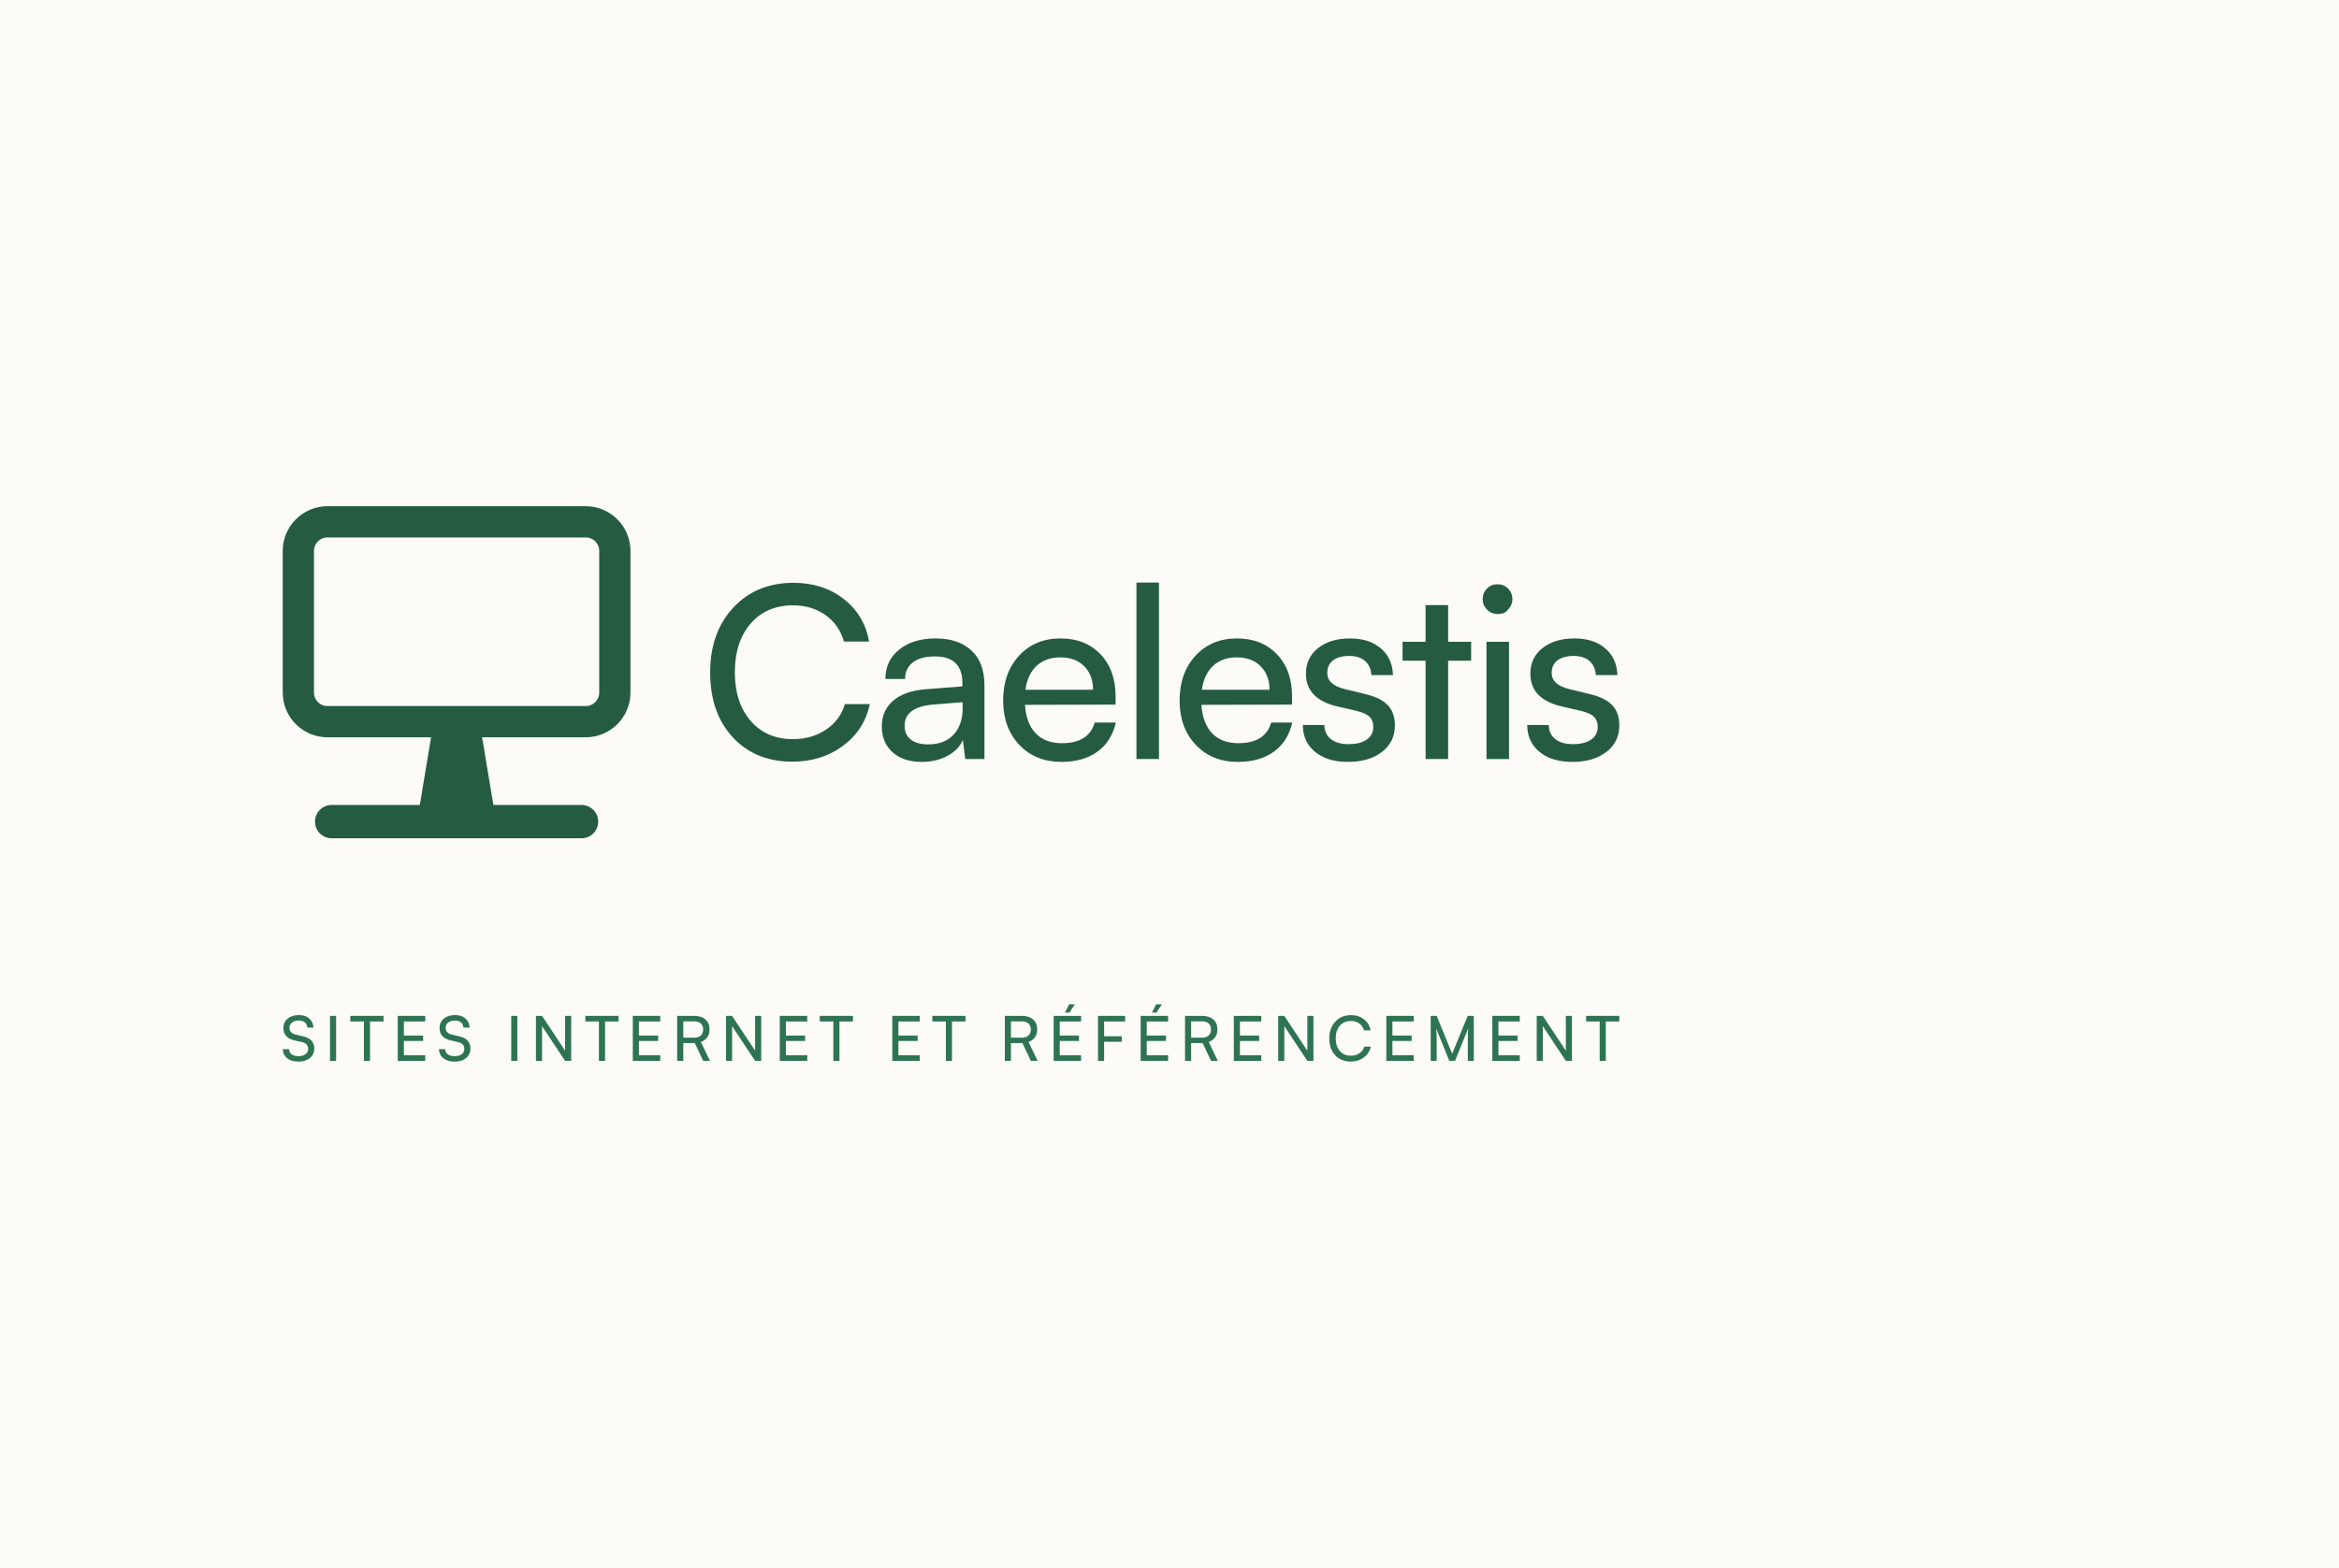
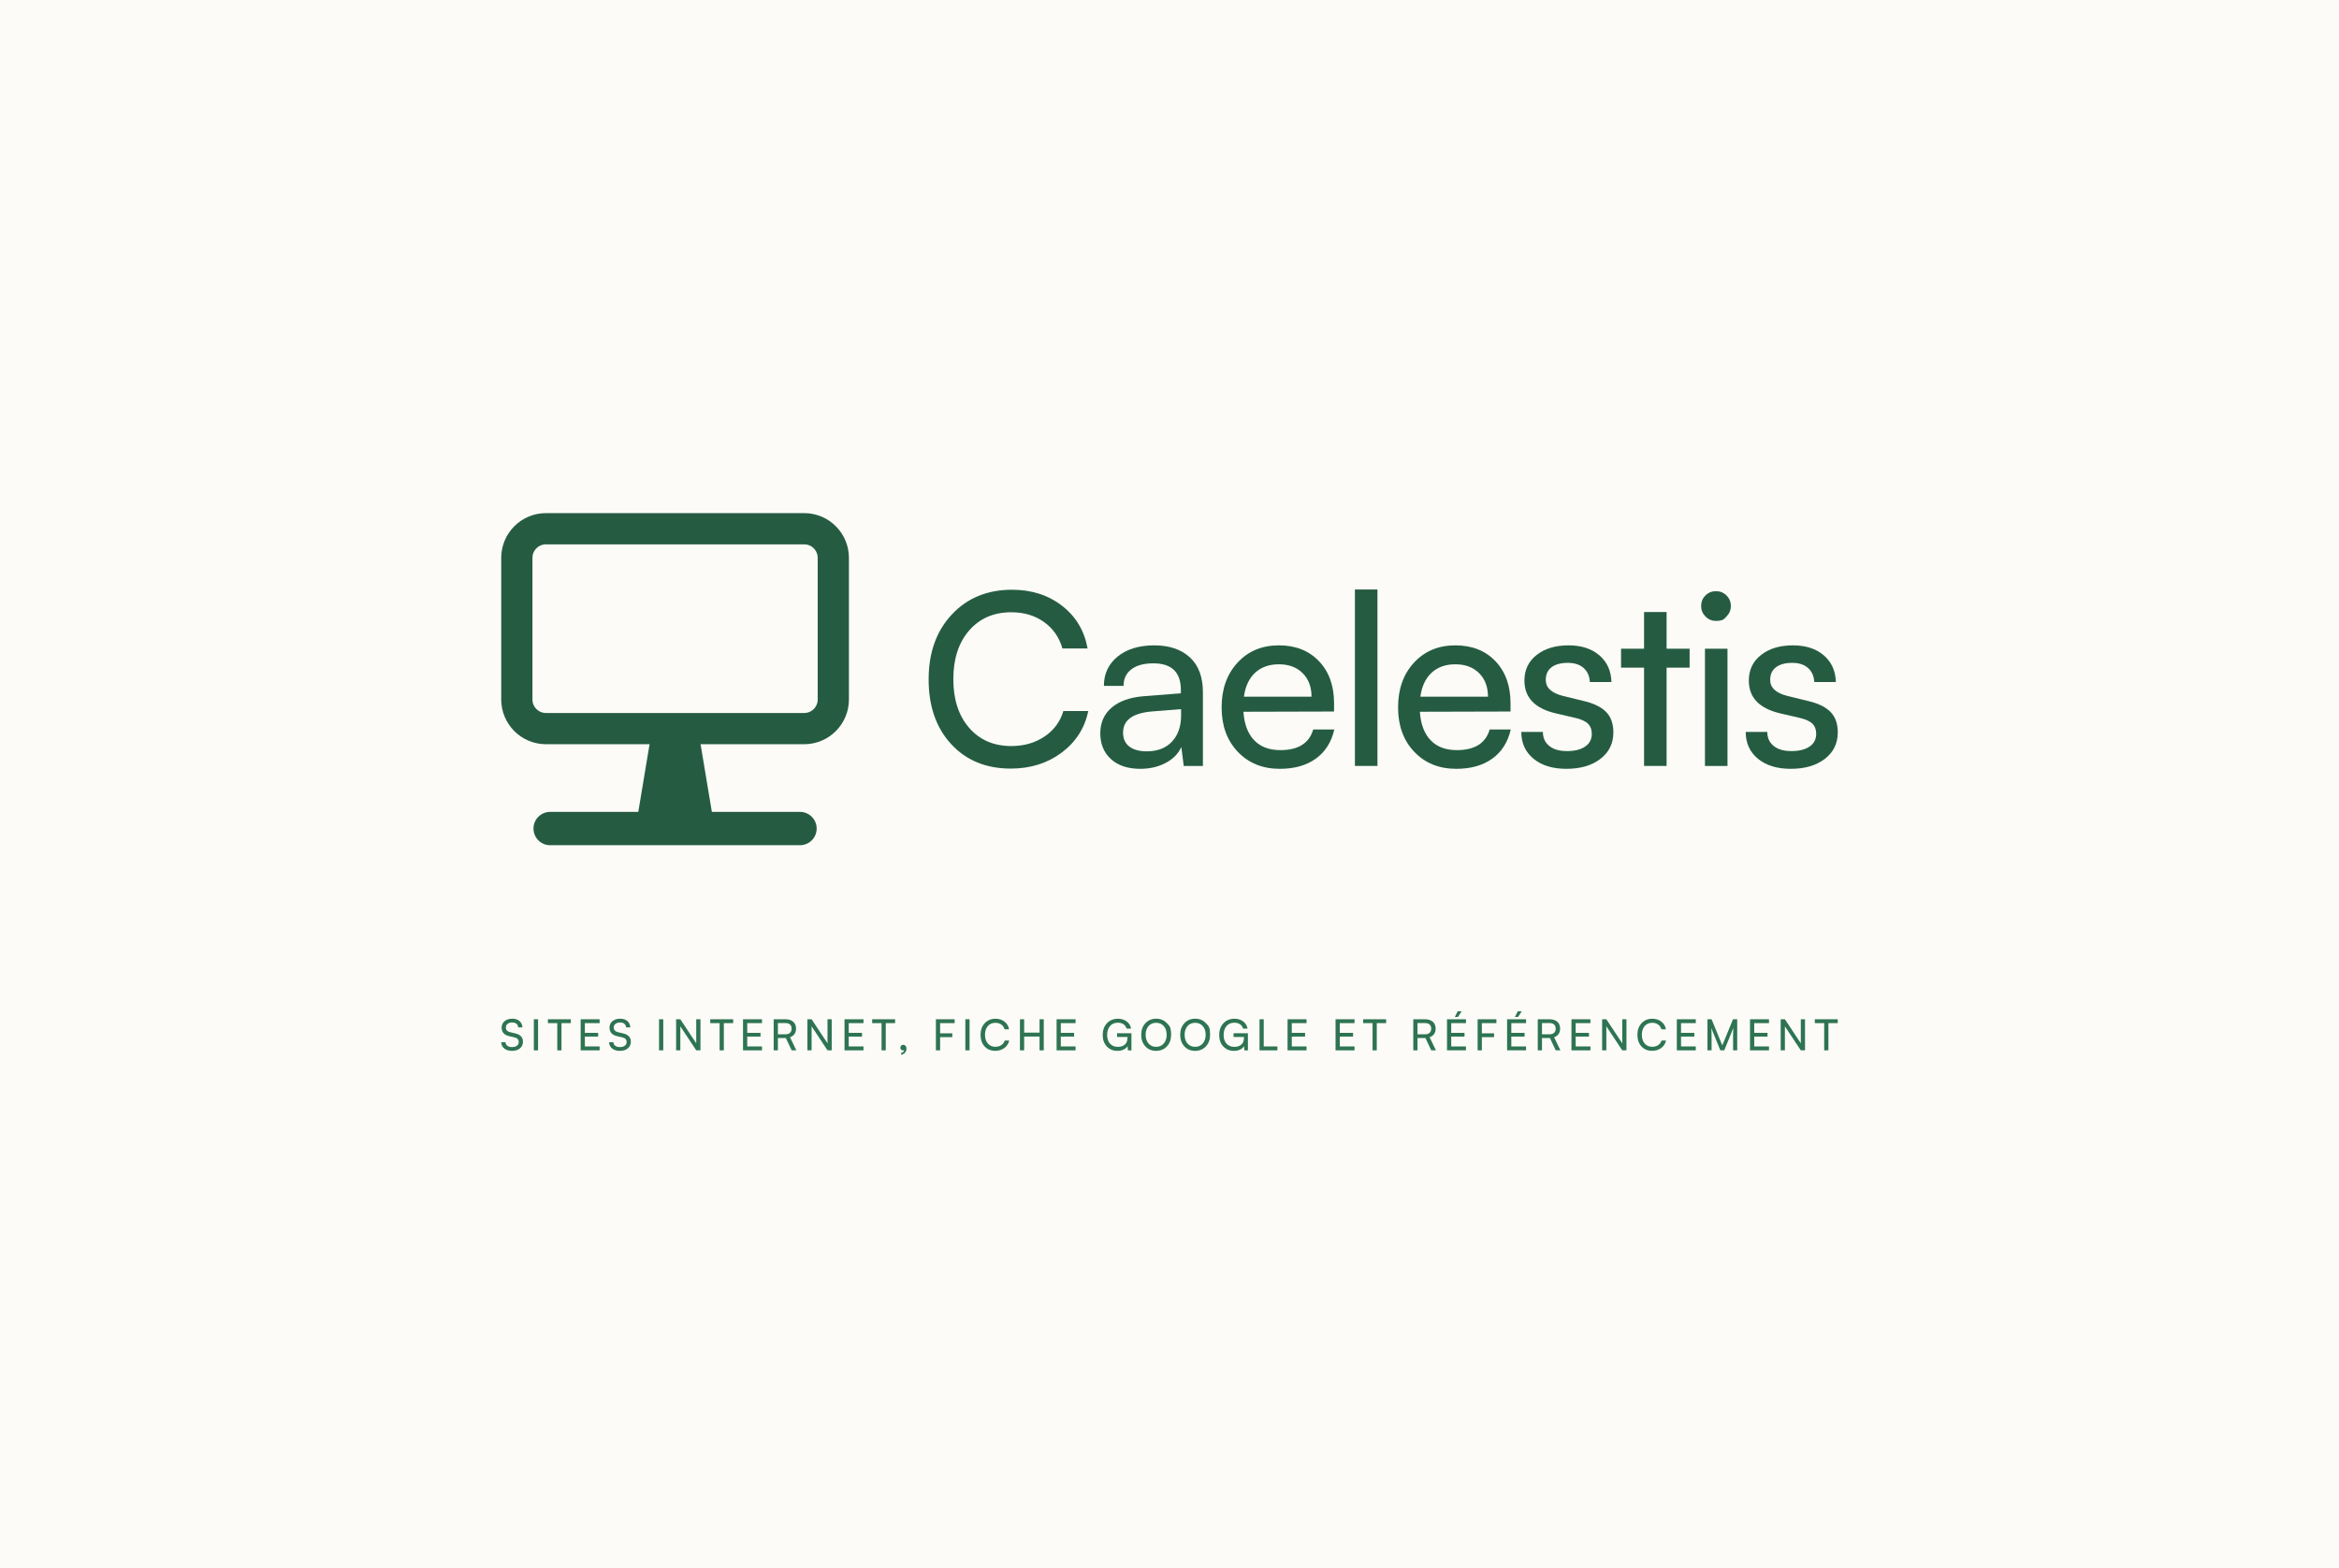
<svg xmlns="http://www.w3.org/2000/svg" width="91mm" height="61mm" viewBox="0 0 91 61">
  <rect width="91" height="61" fill="#FCFBF8" />
-   <g transform="translate(9.6634 19.0059) scale(0.162014)">
+   <g transform="translate(18.1634 19.2754) scale(0.162014)">
    <path d="M12 15A7 7 0 0 1 19 8L81 8A7 7 0 0 1 88 15L88 49A7 7 0 0 1 81 56L19 56A7 7 0 0 1 12 49Z" fill="none" stroke="#255C41" stroke-width="7.5" />
    <path d="M44.5 56L40.5 80L59.5 80L55.5 56Z" fill="#255C41" />
    <rect x="16" y="76" width="68" height="8" rx="4" fill="#255C41" />
    <path transform="translate(108.529 64.966) scale(0.057574 -0.057574)" d="M384 -11Q229 -11 135 91Q41 193 41 361Q41 528 137.5 631.5Q234 735 389 735Q511 735 597.5 668Q684 601 704 490L599 490Q579 560 522 600.5Q465 641 386 641Q276 641 210 565Q144 489 144 362Q144 235 210 159Q276 83 386 83Q465 83 524 122.5Q583 162 603 229L707 229Q684 121 595 55Q506 -11 384 -11Z" fill="#255C41" />
    <path transform="translate(149.579 64.966) scale(0.057574 -0.057574)" d="M211 -12Q133 -12 88.5 28.5Q44 69 44 136Q44 203 91.5 243.5Q139 284 226 291L380 303L380 317Q380 428 265 428Q206 428 173.5 403Q141 378 141 334L59 334Q59 410 116.5 456.5Q174 503 269 503Q363 503 417.5 453Q472 403 472 307L472 0L392 0L382 79Q363 37 316.5 12.5Q270 -12 211 -12ZM238 61Q305 61 343 101.5Q381 142 381 211L381 237L256 227Q139 216 139 139Q139 101 165 81Q191 61 238 61Z" fill="#255C41" />
    <path transform="translate(179.172 64.966) scale(0.057574 -0.057574)" d="M279 -12Q171 -12 103.5 59Q36 130 36 244Q36 359 102.5 431Q169 503 275 503Q379 503 442 437Q505 371 505 262L505 227L127 226Q132 149 171.5 107.5Q211 66 281 66Q393 66 418 152L506 152Q488 73 429 30.5Q370 -12 279 -12ZM275 424Q214 424 176 389Q138 354 129 289L411 289Q411 350 374 387Q337 424 275 424Z" fill="#255C41" />
    <path transform="translate(209.225 64.966) scale(0.057574 -0.057574)" d="M164 0L70 0L70 736L164 736Z" fill="#255C41" />
    <path transform="translate(221.546 64.966) scale(0.057574 -0.057574)" d="M279 -12Q171 -12 103.5 59Q36 130 36 244Q36 359 102.5 431Q169 503 275 503Q379 503 442 437Q505 371 505 262L505 227L127 226Q132 149 171.5 107.5Q211 66 281 66Q393 66 418 152L506 152Q488 73 429 30.5Q370 -12 279 -12ZM275 424Q214 424 176 389Q138 354 129 289L411 289Q411 350 374 387Q337 424 275 424Z" fill="#255C41" />
    <path transform="translate(251.599 64.966) scale(0.057574 -0.057574)" d="M28 142L118 142Q118 105 144.5 83.5Q171 62 218 62Q267 62 294.5 81Q322 100 322 134Q322 160 307 175.5Q292 191 255 200L169 220Q41 251 41 356Q41 423 92 463Q143 503 225 503Q305 503 353.5 461.5Q402 420 404 350L314 350Q312 387 288 408.5Q264 430 222 430Q178 430 154 411.5Q130 393 130 359Q130 310 202 292L288 271Q352 256 382 225Q412 194 412 140Q412 71 358 29.5Q304 -12 216 -12Q130 -12 79 30Q28 72 28 142Z" fill="#255C41" />
    <path transform="translate(276.241 64.966) scale(0.057574 -0.057574)" d="M206 0L112 0L112 410L16 410L16 489L112 489L112 642L206 642L206 489L302 489L302 410L206 410Z" fill="#255C41" />
    <path transform="translate(293.398 64.966) scale(0.057574 -0.057574)" d="M158 623.5Q158 623.5 149 614.25Q140 605 114 605Q88 605 70 623.5Q52 642 52 667Q52 693 70 711Q88 729 114 729Q140 729 158 711Q176 693 176 667Q176 642 158 623.5ZM68 0L68 489L162 489L162 0Z" fill="#255C41" />
    <path transform="translate(305.488 64.966) scale(0.057574 -0.057574)" d="M28 142L118 142Q118 105 144.5 83.5Q171 62 218 62Q267 62 294.5 81Q322 100 322 134Q322 160 307 175.5Q292 191 255 200L169 220Q41 251 41 356Q41 423 92 463Q143 503 225 503Q305 503 353.5 461.5Q402 420 404 350L314 350Q312 387 288 408.5Q264 430 222 430Q178 430 154 411.5Q130 393 130 359Q130 310 202 292L288 271Q352 256 382 225Q412 194 412 140Q412 71 358 29.5Q304 -12 216 -12Q130 -12 79 30Q28 72 28 142Z" fill="#255C41" />
  </g>
  <g fill="#2E7452">
-     <path transform="translate(10.923 41.276) scale(0.002422 -0.002422)" d="M42 528Q42 621 110.5 678.5Q179 736 291 736Q394 736 457 682Q520 628 526 534L427 534Q423 588 387 618Q351 648 290 648Q222 648 181 616Q140 584 140 531Q140 446 241 422L360 394Q538 353 538 201Q538 104 468.5 46Q399 -12 283 -12Q172 -12 104 42Q36 96 32 189L132 189Q134 137 174.5 106.5Q215 76 283 76Q355 76 397.5 107.5Q440 139 440 193Q440 279 340 302L221 329Q42 370 42 528Z" />
-     <path transform="translate(12.635 41.276) scale(0.002422 -0.002422)" d="M182 723L182 0L84 0L84 723Z" />
-     <path transform="translate(13.596 41.276) scale(0.002422 -0.002422)" d="M14 633L14 723L547 723L547 633L330 633L330 0L232 0L232 633Z" />
-     <path transform="translate(15.272 41.276) scale(0.002422 -0.002422)" d="M525 0L84 0L84 723L525 723L525 633L182 633L182 407L491 407L491 320L182 320L182 91L525 91Z" />
-     <path transform="translate(16.999 41.276) scale(0.002422 -0.002422)" d="M42 528Q42 621 110.5 678.5Q179 736 291 736Q394 736 457 682Q520 628 526 534L427 534Q423 588 387 618Q351 648 290 648Q222 648 181 616Q140 584 140 531Q140 446 241 422L360 394Q538 353 538 201Q538 104 468.5 46Q399 -12 283 -12Q172 -12 104 42Q36 96 32 189L132 189Q134 137 174.5 106.5Q215 76 283 76Q355 76 397.5 107.5Q440 139 440 193Q440 279 340 302L221 329Q42 370 42 528Z" />
-     <path transform="translate(19.687 41.276) scale(0.002422 -0.002422)" d="M182 723L182 0L84 0L84 723Z" />
-     <path transform="translate(20.648 41.276) scale(0.002422 -0.002422)" d="M182 0L84 0L84 723L182 723L552 164L552 723L650 723L650 0L552 0L182 559Z" />
-     <path transform="translate(22.740 41.276) scale(0.002422 -0.002422)" d="M14 633L14 723L547 723L547 633L330 633L330 0L232 0L232 633Z" />
-     <path transform="translate(24.416 41.276) scale(0.002422 -0.002422)" d="M525 0L84 0L84 723L525 723L525 633L182 633L182 407L491 407L491 320L182 320L182 91L525 91Z" />
-     <path transform="translate(26.143 41.276) scale(0.002422 -0.002422)" d="M182 0L84 0L84 723L357 723Q473 723 538.5 665Q604 607 604 506Q604 431 567.5 379Q531 327 464 305L611 0L502 0L367 286L182 286ZM182 635L182 373L358 373Q426 373 463.5 408Q501 443 501 505Q501 568 463 601.5Q425 635 357 635Z" />
-     <path transform="translate(28.041 41.276) scale(0.002422 -0.002422)" d="M182 0L84 0L84 723L182 723L552 164L552 723L650 723L650 0L552 0L182 559Z" />
-     <path transform="translate(30.134 41.276) scale(0.002422 -0.002422)" d="M525 0L84 0L84 723L525 723L525 633L182 633L182 407L491 407L491 320L182 320L182 91L525 91Z" />
-     <path transform="translate(31.860 41.276) scale(0.002422 -0.002422)" d="M14 633L14 723L547 723L547 633L330 633L330 0L232 0L232 633Z" />
-     <path transform="translate(34.512 41.276) scale(0.002422 -0.002422)" d="M525 0L84 0L84 723L525 723L525 633L182 633L182 407L491 407L491 320L182 320L182 91L525 91Z" />
-     <path transform="translate(36.238 41.276) scale(0.002422 -0.002422)" d="M14 633L14 723L547 723L547 633L330 633L330 0L232 0L232 633Z" />
-     <path transform="translate(38.890 41.276) scale(0.002422 -0.002422)" d="M182 0L84 0L84 723L357 723Q473 723 538.5 665Q604 607 604 506Q604 431 567.5 379Q531 327 464 305L611 0L502 0L367 286L182 286ZM182 635L182 373L358 373Q426 373 463.5 408Q501 443 501 505Q501 568 463 601.5Q425 635 357 635Z" />
-     <path transform="translate(40.789 41.276) scale(0.002422 -0.002422)" d="M425 909L338 776L266 776L333 909ZM525 0L84 0L84 723L525 723L525 633L182 633L182 407L491 407L491 320L182 320L182 91L525 91Z" />
-     <path transform="translate(42.515 41.276) scale(0.002422 -0.002422)" d="M466 307L182 307L182 0L84 0L84 723L520 723L520 633L182 633L182 396L466 396Z" />
-     <path transform="translate(44.174 41.276) scale(0.002422 -0.002422)" d="M425 909L338 776L266 776L333 909ZM525 0L84 0L84 723L525 723L525 633L182 633L182 407L491 407L491 320L182 320L182 91L525 91Z" />
-     <path transform="translate(45.901 41.276) scale(0.002422 -0.002422)" d="M182 0L84 0L84 723L357 723Q473 723 538.5 665Q604 607 604 506Q604 431 567.5 379Q531 327 464 305L611 0L502 0L367 286L182 286ZM182 635L182 373L358 373Q426 373 463.5 408Q501 443 501 505Q501 568 463 601.5Q425 635 357 635Z" />
-     <path transform="translate(47.799 41.276) scale(0.002422 -0.002422)" d="M525 0L84 0L84 723L525 723L525 633L182 633L182 407L491 407L491 320L182 320L182 91L525 91Z" />
-     <path transform="translate(49.526 41.276) scale(0.002422 -0.002422)" d="M182 0L84 0L84 723L182 723L552 164L552 723L650 723L650 0L552 0L182 559Z" />
-     <path transform="translate(51.618 41.276) scale(0.002422 -0.002422)" d="M384 -11Q229 -11 135 91Q41 193 41 361Q41 528 137.5 631.5Q234 735 389 735Q511 735 597.5 668Q684 601 704 490L599 490Q579 560 522 600.5Q465 641 386 641Q276 641 210 565Q144 489 144 362Q144 235 210 159Q276 83 386 83Q465 83 524 122.5Q583 162 603 229L707 229Q684 121 595 55Q506 -11 384 -11Z" />
-     <path transform="translate(53.732 41.276) scale(0.002422 -0.002422)" d="M525 0L84 0L84 723L525 723L525 633L182 633L182 407L491 407L491 320L182 320L182 91L525 91Z" />
-     <path transform="translate(55.459 41.276) scale(0.002422 -0.002422)" d="M180 0L84 0L84 723L180 723L429 115L678 723L776 723L776 0L680 0L680 286Q680 460 686 521L475 0L383 0L173 519Q180 470 180 309Z" />
-     <path transform="translate(57.856 41.276) scale(0.002422 -0.002422)" d="M525 0L84 0L84 723L525 723L525 633L182 633L182 407L491 407L491 320L182 320L182 91L525 91Z" />
-     <path transform="translate(59.583 41.276) scale(0.002422 -0.002422)" d="M182 0L84 0L84 723L182 723L552 164L552 723L650 723L650 0L552 0L182 559Z" />
-     <path transform="translate(61.675 41.276) scale(0.002422 -0.002422)" d="M14 633L14 723L547 723L547 633L330 633L330 0L232 0L232 633Z" />
+     <path transform="translate(19.446 40.866) scale(0.001673 -0.001673)" d="M42 528Q42 621 110.5 678.5Q179 736 291 736Q394 736 457 682Q520 628 526 534L427 534Q423 588 387 618Q351 648 290 648Q222 648 181 616Q140 584 140 531Q140 446 241 422L360 394Q538 353 538 201Q538 104 468.5 46Q399 -12 283 -12Q172 -12 104 42Q36 96 32 189L132 189Q134 137 174.5 106.5Q215 76 283 76Q355 76 397.5 107.5Q440 139 440 193Q440 279 340 302L221 329Q42 370 42 528Z" />
+     <path transform="translate(20.629 40.866) scale(0.001673 -0.001673)" d="M182 723L182 0L84 0L84 723Z" />
+     <path transform="translate(21.293 40.866) scale(0.001673 -0.001673)" d="M14 633L14 723L547 723L547 633L330 633L330 0L232 0L232 633Z" />
+     <path transform="translate(22.450 40.866) scale(0.001673 -0.001673)" d="M525 0L84 0L84 723L525 723L525 633L182 633L182 407L491 407L491 320L182 320L182 91L525 91Z" />
+     <path transform="translate(23.643 40.866) scale(0.001673 -0.001673)" d="M42 528Q42 621 110.5 678.5Q179 736 291 736Q394 736 457 682Q520 628 526 534L427 534Q423 588 387 618Q351 648 290 648Q222 648 181 616Q140 584 140 531Q140 446 241 422L360 394Q538 353 538 201Q538 104 468.5 46Q399 -12 283 -12Q172 -12 104 42Q36 96 32 189L132 189Q134 137 174.5 106.5Q215 76 283 76Q355 76 397.5 107.5Q440 139 440 193Q440 279 340 302L221 329Q42 370 42 528Z" />
+     <path transform="translate(25.500 40.866) scale(0.001673 -0.001673)" d="M182 723L182 0L84 0L84 723Z" />
+     <path transform="translate(26.164 40.866) scale(0.001673 -0.001673)" d="M182 0L84 0L84 723L182 723L552 164L552 723L650 723L650 0L552 0L182 559Z" />
+     <path transform="translate(27.609 40.866) scale(0.001673 -0.001673)" d="M14 633L14 723L547 723L547 633L330 633L330 0L232 0L232 633Z" />
+     <path transform="translate(28.767 40.866) scale(0.001673 -0.001673)" d="M525 0L84 0L84 723L525 723L525 633L182 633L182 407L491 407L491 320L182 320L182 91L525 91Z" />
+     <path transform="translate(29.960 40.866) scale(0.001673 -0.001673)" d="M182 0L84 0L84 723L357 723Q473 723 538.5 665Q604 607 604 506Q604 431 567.5 379Q531 327 464 305L611 0L502 0L367 286L182 286ZM182 635L182 373L358 373Q426 373 463.5 408Q501 443 501 505Q501 568 463 601.5Q425 635 357 635Z" />
+     <path transform="translate(31.271 40.866) scale(0.001673 -0.001673)" d="M182 0L84 0L84 723L182 723L552 164L552 723L650 723L650 0L552 0L182 559Z" />
+     <path transform="translate(32.716 40.866) scale(0.001673 -0.001673)" d="M525 0L84 0L84 723L525 723L525 633L182 633L182 407L491 407L491 320L182 320L182 91L525 91Z" />
+     <path transform="translate(33.909 40.866) scale(0.001673 -0.001673)" d="M14 633L14 723L547 723L547 633L330 633L330 0L232 0L232 633Z" />
+     <path transform="translate(34.918 40.866) scale(0.001673 -0.001673)" d="M209 39Q209 -15 173 -55Q137 -95 84 -102L84 -60Q115 -55 134.5 -36.5Q154 -18 154 5Q144 -1 127 -1Q102 -1 84 16Q66 33 66 60Q66 90 84.5 109.5Q103 129 133 129Q165 129 187 104Q209 79 209 39Z" />
+     <path transform="translate(36.271 40.866) scale(0.001673 -0.001673)" d="M466 307L182 307L182 0L84 0L84 723L520 723L520 633L182 633L182 396L466 396Z" />
+     <path transform="translate(37.417 40.866) scale(0.001673 -0.001673)" d="M182 723L182 0L84 0L84 723Z" />
+     <path transform="translate(38.081 40.866) scale(0.001673 -0.001673)" d="M384 -11Q229 -11 135 91Q41 193 41 361Q41 528 137.5 631.5Q234 735 389 735Q511 735 597.5 668Q684 601 704 490L599 490Q579 560 522 600.5Q465 641 386 641Q276 641 210 565Q144 489 144 362Q144 235 210 159Q276 83 386 83Q465 83 524 122.5Q583 162 603 229L707 229Q684 121 595 55Q506 -11 384 -11Z" />
+     <path transform="translate(39.541 40.866) scale(0.001673 -0.001673)" d="M182 0L84 0L84 723L182 723L182 412L540 412L540 723L638 723L638 0L540 0L540 321L182 321Z" />
+     <path transform="translate(40.967 40.866) scale(0.001673 -0.001673)" d="M525 0L84 0L84 723L525 723L525 633L182 633L182 407L491 407L491 320L182 320L182 91L525 91Z" />
+     <path transform="translate(42.833 40.866) scale(0.001673 -0.001673)" d="M394 643Q278 643 211 565Q144 487 144 357Q144 228 212.5 154.5Q281 81 395 81Q493 81 555 133.5Q617 186 617 290L617 311L375 311L375 398L709 398L709 -1L627 -1L620 97Q590 48 527.5 18Q465 -12 387 -12Q233 -12 137 90Q41 192 41 359Q41 525 139 630Q237 735 396 735Q515 735 599 672Q683 609 701 505L597 505Q577 572 522.5 607.5Q468 643 394 643Z" />
+     <path transform="translate(44.331 40.866) scale(0.001673 -0.001673)" d="M639 631.5Q639 631.5 687.5 579.25Q736 527 736 362Q736 197 638.5 92.5Q541 -12 387 -12Q234 -12 137.5 92.5Q41 197 41 362Q41 526 138 631Q235 736 388 736Q542 736 639 631.5ZM633 362Q633 488 565.5 564.5Q498 641 388 641Q278 641 211 564.5Q144 488 144 362Q144 236 211 159Q278 82 388 82Q498 82 565.5 159.5Q633 237 633 362Z" />
+     <path transform="translate(45.848 40.866) scale(0.001673 -0.001673)" d="M639 631.5Q639 631.5 687.5 579.25Q736 527 736 362Q736 197 638.5 92.5Q541 -12 387 -12Q234 -12 137.5 92.5Q41 197 41 362Q41 526 138 631Q235 736 388 736Q542 736 639 631.5ZM633 362Q633 488 565.5 564.5Q498 641 388 641Q278 641 211 564.5Q144 488 144 362Q144 236 211 159Q278 82 388 82Q498 82 565.5 159.5Q633 237 633 362Z" />
+     <path transform="translate(47.365 40.866) scale(0.001673 -0.001673)" d="M394 643Q278 643 211 565Q144 487 144 357Q144 228 212.5 154.5Q281 81 395 81Q493 81 555 133.5Q617 186 617 290L617 311L375 311L375 398L709 398L709 -1L627 -1L620 97Q590 48 527.5 18Q465 -12 387 -12Q233 -12 137 90Q41 192 41 359Q41 525 139 630Q237 735 396 735Q515 735 599 672Q683 609 701 505L597 505Q577 572 522.5 607.5Q468 643 394 643Z" />
+     <path transform="translate(48.862 40.866) scale(0.001673 -0.001673)" d="M182 723L182 91L500 91L500 0L84 0L84 723Z" />
+     <path transform="translate(49.953 40.866) scale(0.001673 -0.001673)" d="M525 0L84 0L84 723L525 723L525 633L182 633L182 407L491 407L491 320L182 320L182 91L525 91Z" />
+     <path transform="translate(51.820 40.866) scale(0.001673 -0.001673)" d="M525 0L84 0L84 723L525 723L525 633L182 633L182 407L491 407L491 320L182 320L182 91L525 91Z" />
+     <path transform="translate(53.012 40.866) scale(0.001673 -0.001673)" d="M14 633L14 723L547 723L547 633L330 633L330 0L232 0L232 633Z" />
+     <path transform="translate(54.844 40.866) scale(0.001673 -0.001673)" d="M182 0L84 0L84 723L357 723Q473 723 538.5 665Q604 607 604 506Q604 431 567.5 379Q531 327 464 305L611 0L502 0L367 286L182 286ZM182 635L182 373L358 373Q426 373 463.5 408Q501 443 501 505Q501 568 463 601.5Q425 635 357 635Z" />
+     <path transform="translate(56.156 40.866) scale(0.001673 -0.001673)" d="M425 909L338 776L266 776L333 909ZM525 0L84 0L84 723L525 723L525 633L182 633L182 407L491 407L491 320L182 320L182 91L525 91Z" />
+     <path transform="translate(57.348 40.866) scale(0.001673 -0.001673)" d="M466 307L182 307L182 0L84 0L84 723L520 723L520 633L182 633L182 396L466 396Z" />
+     <path transform="translate(58.494 40.866) scale(0.001673 -0.001673)" d="M425 909L338 776L266 776L333 909ZM525 0L84 0L84 723L525 723L525 633L182 633L182 407L491 407L491 320L182 320L182 91L525 91Z" />
+     <path transform="translate(59.687 40.866) scale(0.001673 -0.001673)" d="M182 0L84 0L84 723L357 723Q473 723 538.5 665Q604 607 604 506Q604 431 567.5 379Q531 327 464 305L611 0L502 0L367 286L182 286ZM182 635L182 373L358 373Q426 373 463.5 408Q501 443 501 505Q501 568 463 601.5Q425 635 357 635Z" />
+     <path transform="translate(60.998 40.866) scale(0.001673 -0.001673)" d="M525 0L84 0L84 723L525 723L525 633L182 633L182 407L491 407L491 320L182 320L182 91L525 91Z" />
+     <path transform="translate(62.191 40.866) scale(0.001673 -0.001673)" d="M182 0L84 0L84 723L182 723L552 164L552 723L650 723L650 0L552 0L182 559Z" />
+     <path transform="translate(63.636 40.866) scale(0.001673 -0.001673)" d="M384 -11Q229 -11 135 91Q41 193 41 361Q41 528 137.5 631.5Q234 735 389 735Q511 735 597.5 668Q684 601 704 490L599 490Q579 560 522 600.5Q465 641 386 641Q276 641 210 565Q144 489 144 362Q144 235 210 159Q276 83 386 83Q465 83 524 122.5Q583 162 603 229L707 229Q684 121 595 55Q506 -11 384 -11Z" />
+     <path transform="translate(65.097 40.866) scale(0.001673 -0.001673)" d="M525 0L84 0L84 723L525 723L525 633L182 633L182 407L491 407L491 320L182 320L182 91L525 91Z" />
+     <path transform="translate(66.289 40.866) scale(0.001673 -0.001673)" d="M180 0L84 0L84 723L180 723L429 115L678 723L776 723L776 0L680 0L680 286Q680 460 686 521L475 0L383 0L173 519Q180 470 180 309Z" />
+     <path transform="translate(67.945 40.866) scale(0.001673 -0.001673)" d="M525 0L84 0L84 723L525 723L525 633L182 633L182 407L491 407L491 320L182 320L182 91L525 91Z" />
+     <path transform="translate(69.138 40.866) scale(0.001673 -0.001673)" d="M182 0L84 0L84 723L182 723L552 164L552 723L650 723L650 0L552 0L182 559Z" />
+     <path transform="translate(70.583 40.866) scale(0.001673 -0.001673)" d="M14 633L14 723L547 723L547 633L330 633L330 0L232 0L232 633Z" />
  </g>
</svg>
